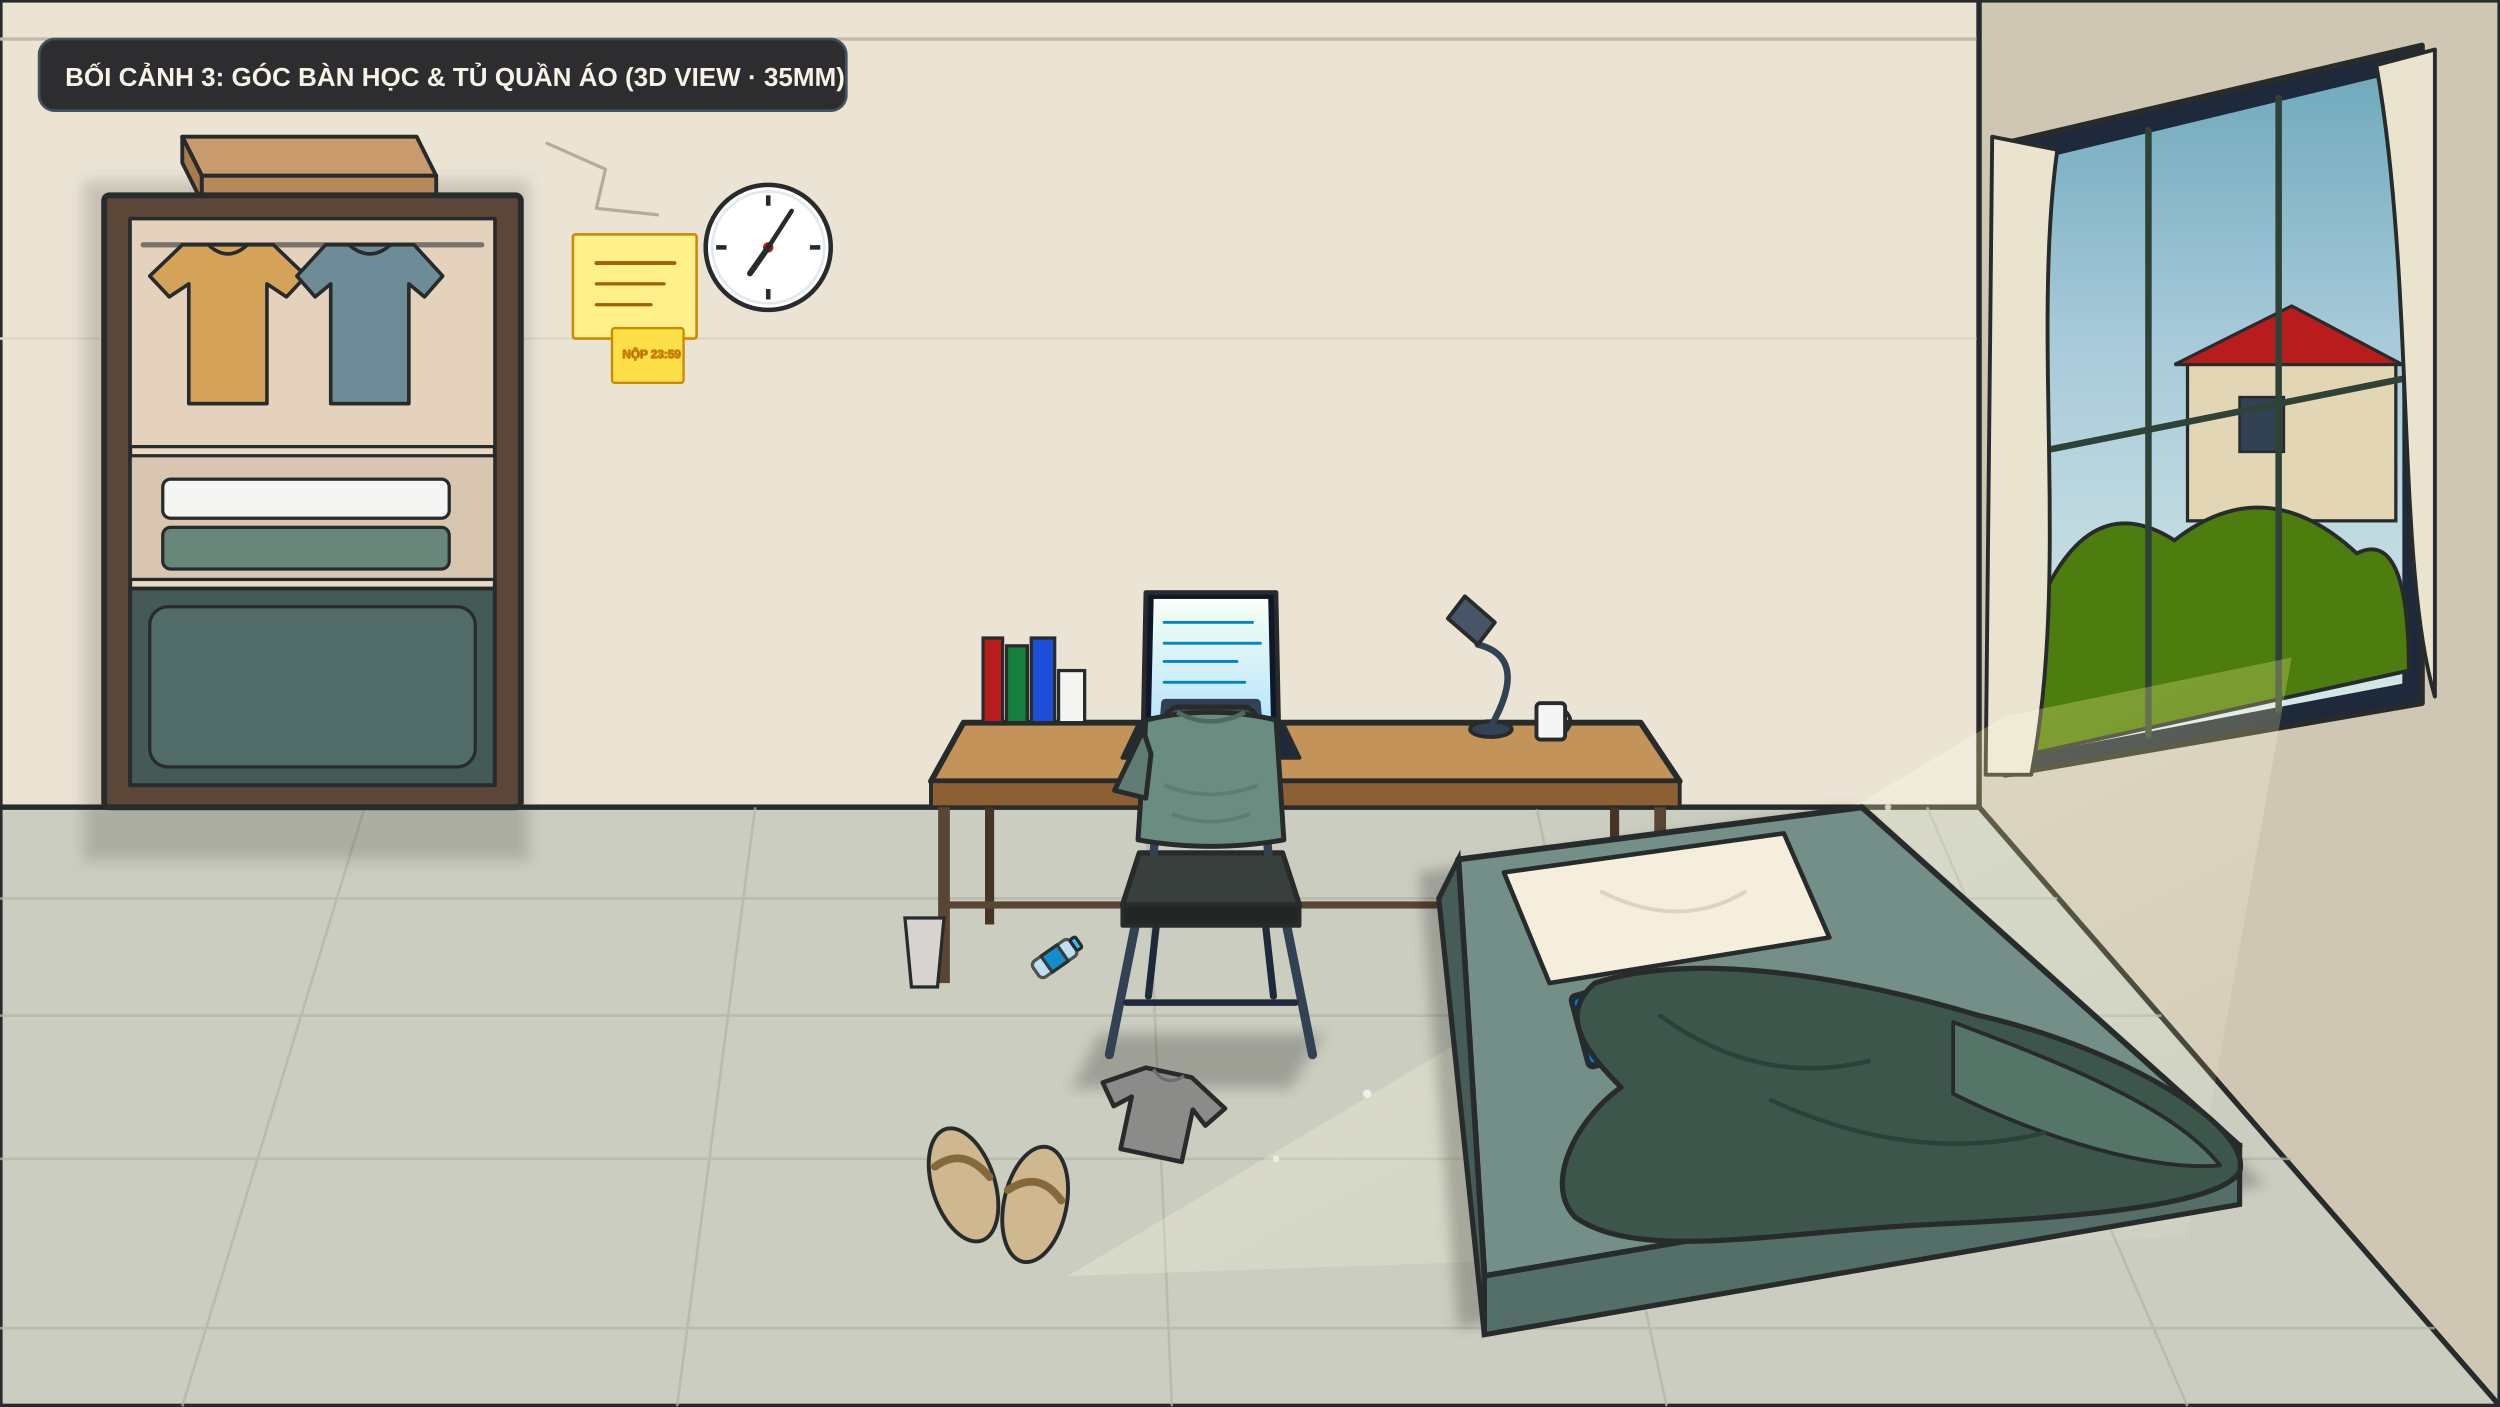
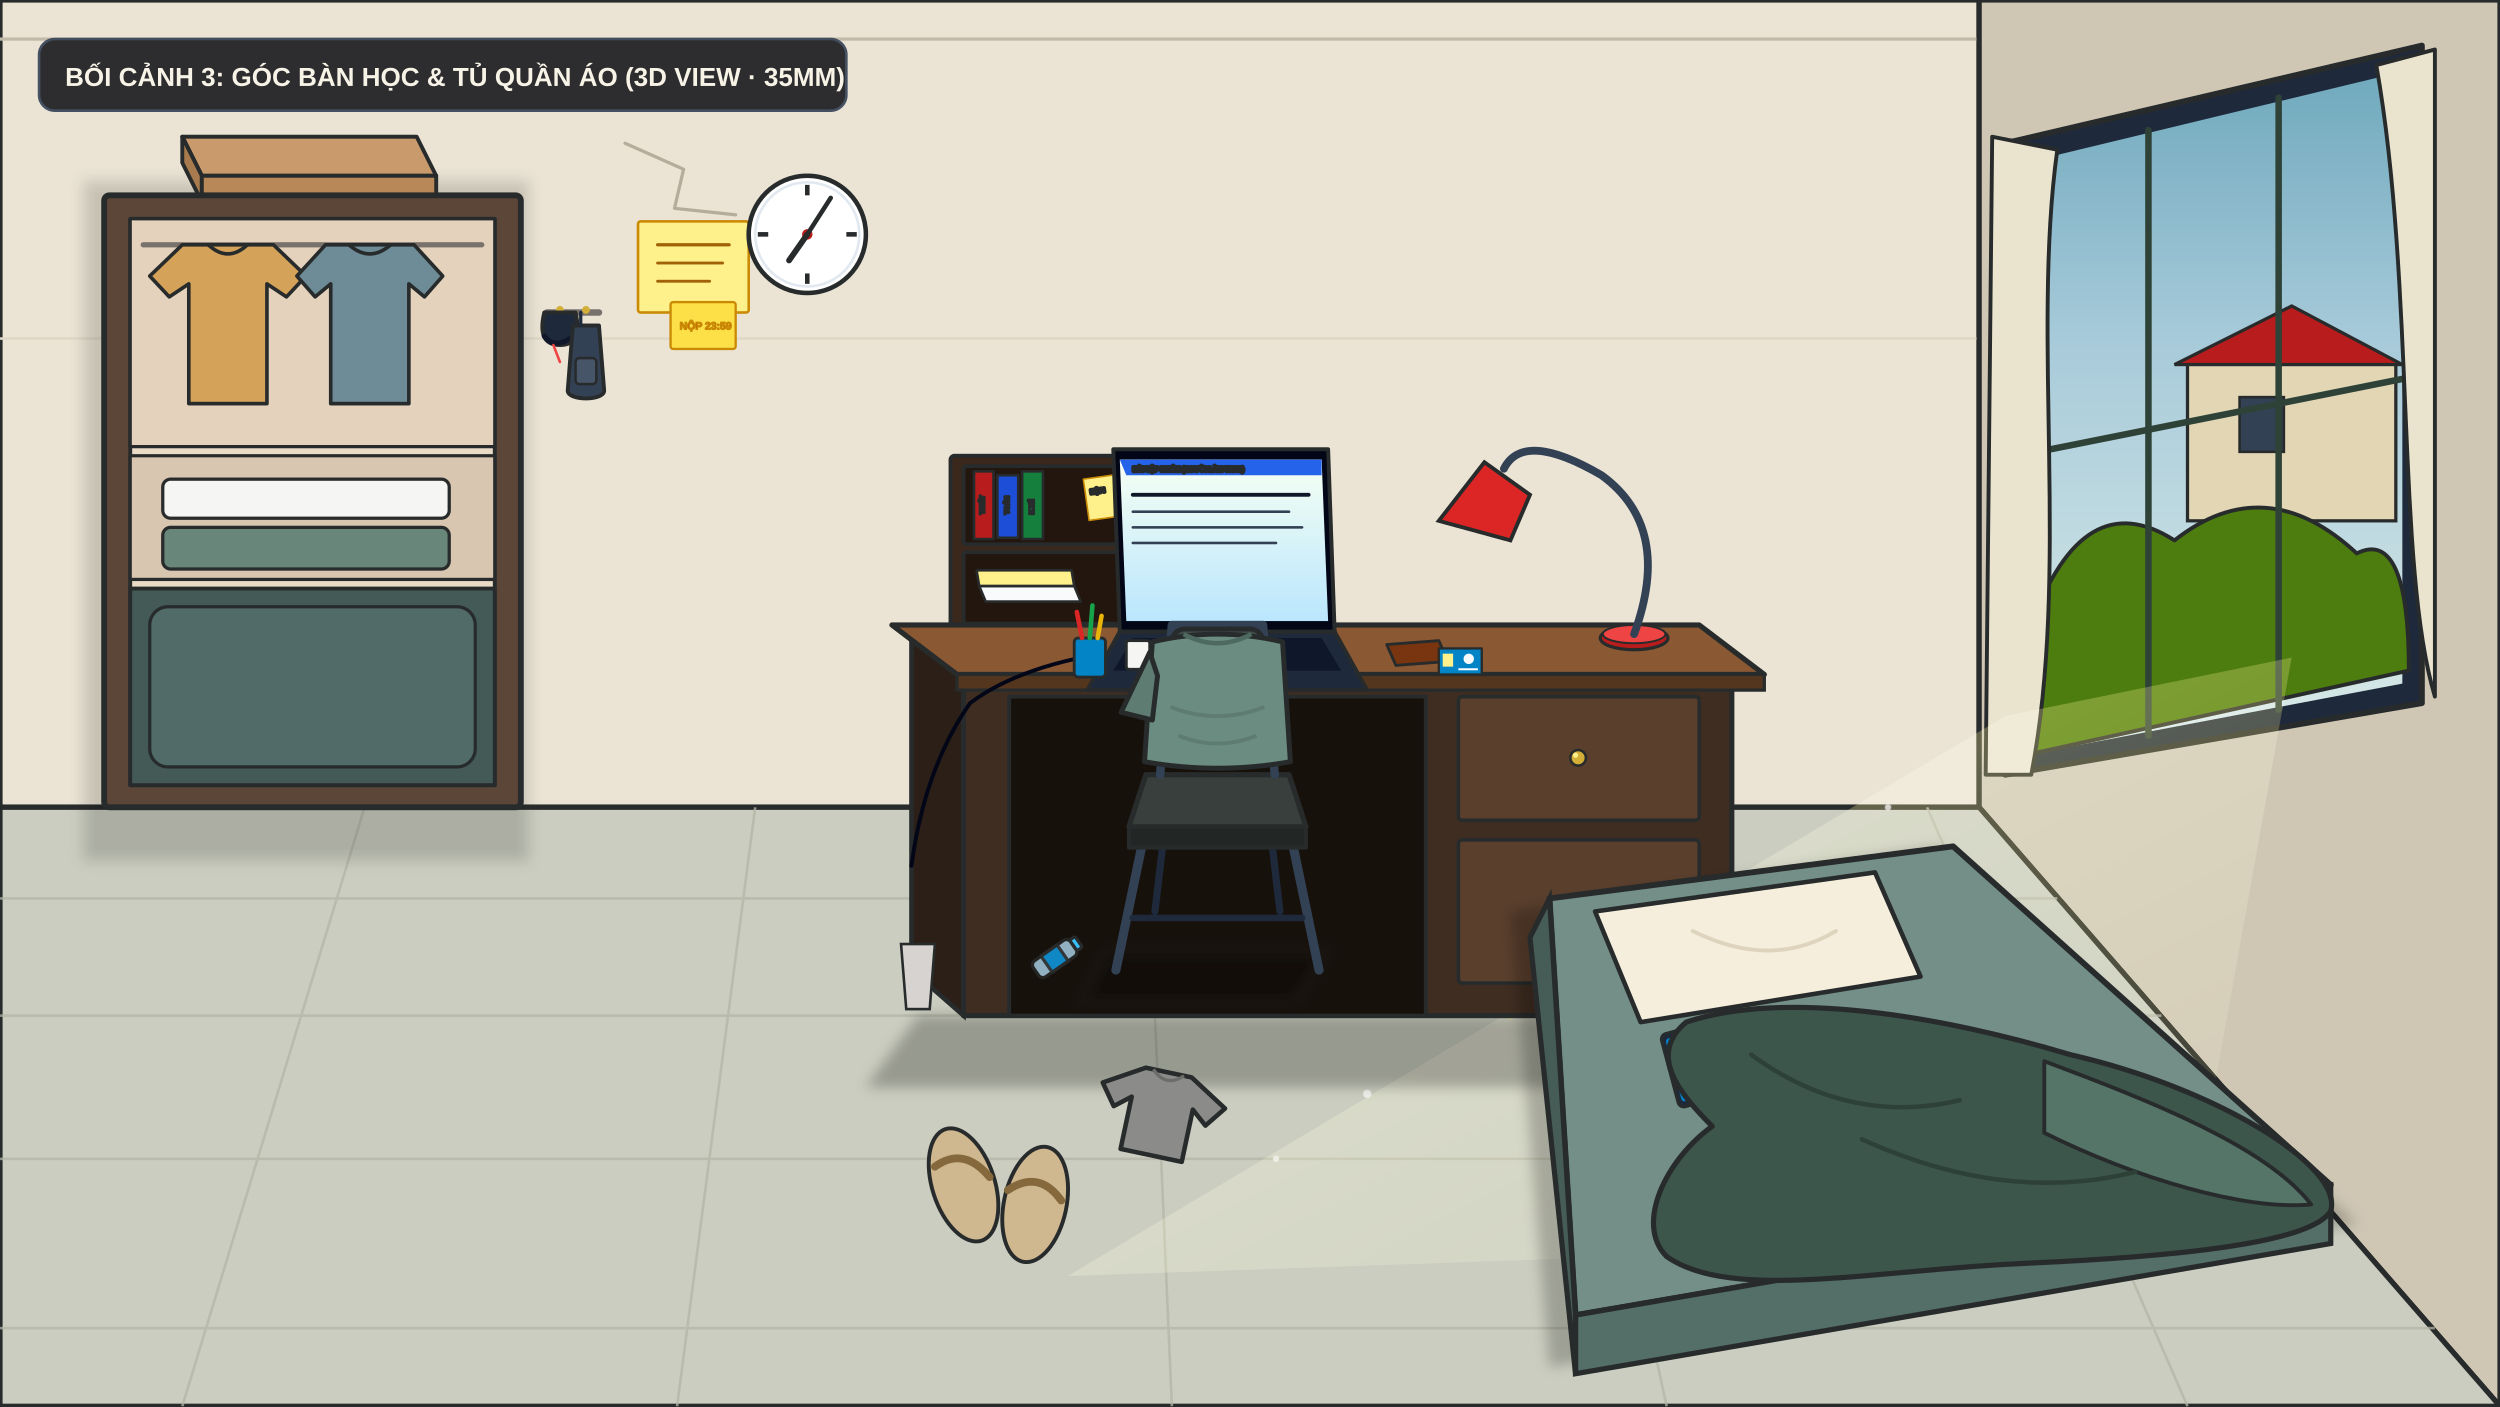
<svg xmlns="http://www.w3.org/2000/svg" width="1920" height="1080" viewBox="0 0 1920 1080">
  <defs>
    <linearGradient id="sky-morning-s3" x1="0%" y1="0%" x2="0%" y2="100%">
      <stop offset="0%" stop-color="#70a9bd" />
      <stop offset="40%" stop-color="#a8cbda" />
      <stop offset="100%" stop-color="#dbebe8" />
    </linearGradient>
    <linearGradient id="sun-shaft-s3" x1="0%" y1="0%" x2="100%" y2="100%">
      <stop offset="0%" stop-color="#fffde7" stop-opacity="0.65" />
      <stop offset="35%" stop-color="#fef08a" stop-opacity="0.32" />
      <stop offset="100%" stop-color="#fef08a" stop-opacity="0.05" />
    </linearGradient>
    <linearGradient id="laptop-glow-s3" x1="0%" y1="0%" x2="0%" y2="100%">
      <stop offset="0%" stop-color="#ffffff" />
      <stop offset="10%" stop-color="#f0fdf4" />
      <stop offset="100%" stop-color="#bae6fd" />
    </linearGradient>
    <filter id="ao-s3" x="-20%" y="-20%" width="140%" height="140%">
      <feGaussianBlur stdDeviation="5" result="blur" />
    </filter>
    <filter id="dust-soft-s3" x="-50%" y="-50%" width="200%" height="200%">
      <feGaussianBlur stdDeviation="0.7" />
    </filter>
  </defs>
  <rect width="1920" height="1080" fill="#d9d3c5" />
  <polygon points="0,0 1520,0 1520,620 0,620" fill="#ebe4d5" stroke="#282b2b" stroke-width="4" stroke-linejoin="round" />
  <line x1="0" y1="30" x2="1520" y2="30" stroke="#c2baa8" stroke-width="2.5" />
  <line x1="0" y1="260" x2="1520" y2="260" stroke="#dfd8c7" stroke-width="2" />
  <polygon points="1520,0 1920,0 1920,1080 1520,620" fill="#cfc7b4" stroke="#282b2b" stroke-width="4" stroke-linejoin="round" />
  <polygon points="0,620 1520,620 1920,1080 0,1080" fill="#cacdbf" stroke="#282b2b" stroke-width="4" stroke-linejoin="round" />
  <g stroke="#b3b6a6" stroke-width="2" opacity="0.75">
    <line x1="0" y1="690" x2="1580" y2="690" />
    <line x1="0" y1="780" x2="1660" y2="780" />
    <line x1="0" y1="890" x2="1760" y2="890" />
    <line x1="0" y1="1020" x2="1870" y2="1020" />
    <line x1="280" y1="620" x2="140" y2="1080" />
    <line x1="580" y1="620" x2="520" y2="1080" />
    <line x1="880" y1="620" x2="900" y2="1080" />
    <line x1="1180" y1="620" x2="1280" y2="1080" />
    <line x1="1480" y1="620" x2="1680" y2="1080" />
  </g>
  <g id="wardrobe-closet-s3" transform="translate(80 140)" stroke="#282b2b" stroke-width="3.8" stroke-linejoin="round">
    <rect x="-15" y="0" width="340" height="520" fill="#000" opacity="0.15" filter="url(#ao-s3)" />
    <polygon points="60,-35 240,-35 255,-5 75,-5" fill="#c99a6b" stroke="#282b2b" stroke-width="3" />
    <polygon points="60,-35 75,-5 75,15 60,-15" fill="#a77b4d" stroke="#282b2b" stroke-width="3" />
    <polygon points="75,-5 255,-5 255,15 75,15" fill="#b88858" stroke="#282b2b" stroke-width="3" />
    <rect x="0" y="10" width="320" height="470" rx="4" fill="#5c4637" stroke-width="4.5" />
    <rect x="20" y="28" width="280" height="435" fill="#eadbc7" stroke-width="3" />
    <rect x="20" y="28" width="280" height="175" fill="#e4d2bc" stroke-width="2.5" />
    <line x1="30" y1="48" x2="290" y2="48" stroke="#78716c" stroke-width="4" stroke-linecap="round" />
    <g stroke="#282b2b" stroke-width="2.8">
      <path d="M60 48 L35 72 L50 88 L65 78 L65 170 L125 170 L125 78 L140 88 L155 72 L130 48 Z" fill="#d4a359" />
      <path d="M80 48 Q95 62 110 48" fill="none" />
    </g>
    <g stroke="#282b2b" stroke-width="2.8">
      <path d="M170 48 L148 72 L162 88 L174 78 L174 170 L234 170 L234 78 L246 88 L260 72 L238 48 Z" fill="#6d8c97" />
      <path d="M188 48 Q204 62 220 48" fill="none" />
    </g>
    <rect x="20" y="210" width="280" height="95" fill="#d8c6b0" stroke-width="2.5" />
    <rect x="45" y="228" width="220" height="30" rx="6" fill="#f5f5f4" stroke-width="2.5" />
    <rect x="45" y="265" width="220" height="32" rx="6" fill="#68867a" stroke-width="2.5" />
    <rect x="20" y="312" width="280" height="151" fill="#435a57" stroke-width="3" />
    <rect x="35" y="326" width="250" height="123" rx="14" fill="#516c68" stroke-width="2.5" />
  </g>
+   <g id="wall-hanger-props" transform="translate(425 240)" stroke="#282b2b" stroke-width="3" stroke-linejoin="round">
+     <line x1="-5" y1="0" x2="35" y2="0" stroke="#78716c" stroke-width="5" stroke-linecap="round" />
+     <circle cx="5" cy="-2" r="3" fill="#d4af37" stroke="none" />
+     <circle cx="25" cy="-2" r="3" fill="#d4af37" stroke="none" />
+     <g transform="translate(5 0)">
+       <path d="M-12 0 Q-18 25 0 25 Q18 25 12 0 Z" fill="#1e293b" stroke-width="3" />
+       <path d="M-12 18 Q-5 28 8 20" fill="none" stroke="#0f172a" stroke-width="4" stroke-linecap="round" />
+       <line x1="-5" y1="25" x2="0" y2="38" stroke="#ef4444" stroke-width="2" stroke-linecap="round" />
+     </g>
+     <g transform="translate(25 0)">
+       <path d="M-10 10 L-14 60 C-14 68 14 68 14 60 L10 10 Z" fill="#334155" stroke-width="3" />
+       <rect x="-8" y="35" width="16" height="20" rx="3" fill="#475569" stroke-width="2" />
+       <line x1="-4" y1="10" x2="-4" y2="0" stroke="#1e293b" stroke-width="2.5" stroke-linecap="round" />
+     </g>
+   </g>
  <g id="wall-accents-s3">
-     <path d="M420 110 L465 130 L458 160 L505 165" fill="none" stroke="#b5ad9b" stroke-width="2.5" stroke-linecap="round" stroke-linejoin="round" />
-     <g transform="translate(440 180)" stroke="#ca8a04" stroke-linejoin="round">
-       <rect x="0" y="0" width="95" height="80" fill="#fef08a" stroke-width="2" rx="2" />
-       <line x1="18" y1="22" x2="78" y2="22" stroke="#a16207" stroke-width="3" stroke-linecap="round" />
-       <line x1="18" y1="38" x2="70" y2="38" stroke="#a16207" stroke-width="2.5" stroke-linecap="round" />
-       <line x1="18" y1="54" x2="60" y2="54" stroke="#a16207" stroke-width="2.5" stroke-linecap="round" />
-       <rect x="30" y="72" width="55" height="42" fill="#fde047" stroke="#ca8a04" stroke-width="1.8" rx="2" />
-       <text x="38" y="95" font-family="Arial" font-size="9" font-weight="bold" fill="#b91c1c">NỘP 23:59</text>
-     </g>
-     <g id="wall-clock-s3" transform="translate(590 190)" stroke="#282b2b" stroke-width="3.5" stroke-linejoin="round">
-       <circle cx="0" cy="0" r="48" fill="#ffffff" />
-       <circle cx="0" cy="0" r="43" fill="none" stroke="#e2e8f0" stroke-width="2" />
-       <line x1="0" y1="-40" x2="0" y2="-32" stroke="#282b2b" stroke-width="3.5" />
-       <line x1="40" y1="0" x2="32" y2="0" stroke="#282b2b" stroke-width="3.5" />
-       <line x1="0" y1="40" x2="0" y2="32" stroke="#282b2b" stroke-width="3.5" />
-       <line x1="-40" y1="0" x2="-32" y2="0" stroke="#282b2b" stroke-width="3.5" />
+     <path d="M480 110 L525 130 L518 160 L565 165" fill="none" stroke="#b5ad9b" stroke-width="2.5" stroke-linecap="round" stroke-linejoin="round" />
+     <g transform="translate(490 170)" stroke="#ca8a04" stroke-linejoin="round">
+       <rect x="0" y="0" width="85" height="70" fill="#fef08a" stroke-width="2" rx="2" />
+       <line x1="15" y1="18" x2="70" y2="18" stroke="#a16207" stroke-width="2.5" stroke-linecap="round" />
+       <line x1="15" y1="32" x2="65" y2="32" stroke="#a16207" stroke-width="2.2" stroke-linecap="round" />
+       <line x1="15" y1="46" x2="55" y2="46" stroke="#a16207" stroke-width="2.2" stroke-linecap="round" />
+       <rect x="25" y="62" width="50" height="36" fill="#fde047" stroke="#ca8a04" stroke-width="1.8" rx="2" />
+       <text x="32" y="83" font-family="Arial" font-size="8" font-weight="bold" fill="#b91c1c">NỘP 23:59</text>
+     </g>
+     <g id="wall-clock-s3" transform="translate(620 180)" stroke="#282b2b" stroke-width="3.5" stroke-linejoin="round">
+       <circle cx="0" cy="0" r="45" fill="#ffffff" />
+       <circle cx="0" cy="0" r="40" fill="none" stroke="#e2e8f0" stroke-width="2" />
+       <line x1="0" y1="-38" x2="0" y2="-30" stroke="#282b2b" stroke-width="3.5" />
+       <line x1="38" y1="0" x2="30" y2="0" stroke="#282b2b" stroke-width="3.5" />
+       <line x1="0" y1="38" x2="0" y2="30" stroke="#282b2b" stroke-width="3.5" />
+       <line x1="-38" y1="0" x2="-30" y2="0" stroke="#282b2b" stroke-width="3.5" />
      <circle cx="0" cy="0" r="4" fill="#b91c1c" stroke="none" />
      <line x1="0" y1="0" x2="-14" y2="20" stroke="#282b2b" stroke-width="4.5" stroke-linecap="round" />
      <line x1="0" y1="0" x2="18" y2="-28" stroke="#282b2b" stroke-width="3.5" stroke-linecap="round" />
    </g>
  </g>
  <g id="window-morning-s3">
    <polygon points="1540,110 1860,35 1860,540 1540,595" fill="#1e293b" stroke="#282b2b" stroke-width="4.5" stroke-linejoin="round" />
    <polygon points="1555,125 1845,55 1845,525 1555,580" fill="url(#sky-morning-s3)" />
    <g>
      <polygon points="1670,280 1760,235 1845,280 1670,280" fill="#b91c1c" stroke="#282b2b" stroke-width="2.5" />
      <polygon points="1680,280 1840,280 1840,400 1680,400" fill="#e2d6b5" stroke="#282b2b" stroke-width="2.5" />
      <rect x="1720" y="305" width="34" height="42" fill="#334155" stroke="#282b2b" stroke-width="2" />
      <path d="M1560 480 Q1600 370 1670 415 Q1740 360 1810 425 Q1850 405 1850 515 L1555 580 Z" fill="#4d7c0f" stroke="#282b2b" stroke-width="3" stroke-linejoin="round" />
    </g>
    <g stroke="#2e4237" stroke-width="5" stroke-linecap="round">
      <line x1="1650" y1="100" x2="1650" y2="565" />
      <line x1="1750" y1="75" x2="1750" y2="545" />
      <line x1="1550" y1="350" x2="1850" y2="290" />
    </g>
    <path d="M1530 105 L1580 115 C1560 260 1590 440 1560 595 L1525 595 Z" fill="#eae4cf" stroke="#282b2b" stroke-width="3" stroke-linejoin="round" />
    <path d="M1825 50 L1870 38 L1870 535 C1840 435 1855 220 1825 50 Z" fill="#eae4cf" stroke="#282b2b" stroke-width="3" stroke-linejoin="round" />
    <polygon points="1540,550 1760,505 1680,950 820,980" fill="url(#sun-shaft-s3)" style="mix-blend-mode: screen;" />
    <g id="vfx-sun-dust" opacity="0.8" filter="url(#dust-soft-s3)">
      <circle cx="1450" cy="620" r="2.5" fill="#ffffff" opacity="0.9" />
      <circle cx="1380" cy="670" r="3.0" fill="#fef08a" opacity="0.8" />
      <circle cx="1240" cy="720" r="2.2" fill="#ffffff" opacity="0.75" />
      <circle cx="1160" cy="780" r="2.8" fill="#fef08a" opacity="0.85" />
      <circle cx="1050" cy="840" r="3.2" fill="#ffffff" opacity="0.9" />
      <circle cx="1290" cy="760" r="2.0" fill="#fffde7" opacity="0.7" />
      <circle cx="1480" cy="690" r="2.6" fill="#fef08a" opacity="0.8" />
      <circle cx="980" cy="890" r="2.4" fill="#ffffff" opacity="0.8" />
    </g>
  </g>
-   <g id="study-desk-s3" transform="translate(740 490)">
-     <polygon points="0,65 520,65 550,110 -25,110" fill="#c4935a" stroke="#282b2b" stroke-width="4.5" stroke-linejoin="round" />
-     <polygon points="-25,110 550,110 550,130 -25,130" fill="#8c6032" stroke="#282b2b" stroke-width="3" />
-     <g stroke="#282b2b" stroke-width="3.5" stroke-linejoin="round">
-       <line x1="20" y1="130" x2="20" y2="220" stroke="#453326" stroke-width="7" />
-       <line x1="500" y1="130" x2="500" y2="220" stroke="#453326" stroke-width="7" />
-       <line x1="-15" y1="130" x2="-15" y2="265" stroke="#5a4433" stroke-width="9" />
-       <line x1="535" y1="130" x2="535" y2="265" stroke="#5a4433" stroke-width="9" />
-       <line x1="-15" y1="205" x2="535" y2="205" stroke="#5a4433" stroke-width="5.5" />
-     </g>
-     <polygon points="-45,215 -15,215 -20,268 -40,268" fill="#d6d3d1" stroke="#282b2b" stroke-width="2.5" />
-     <g stroke="#282b2b" stroke-width="2.5">
-       <rect x="15" y="0" width="15" height="65" fill="#b91c1c" />
-       <rect x="33" y="6" width="16" height="59" fill="#15803d" />
-       <rect x="52" y="0" width="18" height="65" fill="#1d4ed8" />
-       <rect x="73" y="25" width="20" height="40" fill="#f5f5f4" />
-     </g>
-     <g transform="translate(190 -10)" stroke="#282b2b" stroke-width="3.5" stroke-linejoin="round">
-       <polygon points="-55,75 55,75 68,102 -68,102" fill="#1e293b" stroke-width="3" />
-       <rect x="-15" y="90" width="30" height="8" rx="1.5" fill="#475569" stroke="none" />
-       <polygon points="-52,75 52,75 50,-25 -50,-25" fill="#0f172a" stroke-width="3.5" />
-       <polygon points="-46,70 46,70 44,-20 -44,-20" fill="url(#laptop-glow-s3)" stroke="none" />
-       <g stroke="#0284c7" stroke-width="2.2" stroke-linecap="round">
-         <line x1="-36" y1="-2" x2="32" y2="-2" />
-         <line x1="-36" y1="14" x2="38" y2="14" />
-         <line x1="-36" y1="28" x2="20" y2="28" />
-         <line x1="-36" y1="44" x2="26" y2="44" />
-       </g>
-     </g>
+   <g id="study-desk-s3" transform="translate(740 470)">
    <g stroke="#282b2b" stroke-width="3" stroke-linejoin="round">
-       <rect x="440" y="50" width="22" height="28" rx="3" fill="#f5f5f4" />
-       <path d="M462 56 Q470 64 462 72" fill="none" />
-       <ellipse cx="405" cy="70" rx="16" ry="6" fill="#334155" />
-       <path d="M405 68 Q435 15 395 5" fill="none" stroke="#334155" stroke-width="5" stroke-linecap="round" />
-       <polygon points="395,5 372,-15 385,-32 408,-12" fill="#475569" />
-     </g>
-     <g id="study-desk-chair-s3" transform="translate(190 95)" stroke="#282b2b" stroke-width="3.8" stroke-linejoin="round">
-       <polygon points="-85,210 85,210 60,250 -105,250" fill="#000" opacity="0.22" filter="url(#ao-s3)" />
+       <rect x="-10" y="-120" width="150" height="135" rx="3" fill="#3a281c" />
+       <rect x="0" y="-112" width="130" height="60" rx="2" fill="#22160e" />
+       <rect x="0" y="-46" width="130" height="55" rx="2" fill="#22160e" />
+       <g stroke="#282b2b" stroke-width="2">
+         <rect x="8" y="-108" width="15" height="52" fill="#b91c1c" />
+         <text x="16" y="-75" font-family="Arial" font-size="5" font-weight="bold" fill="#ffffff" transform="rotate(-90 16 -75)">TRIẾT</text>
+         <rect x="26" y="-105" width="16" height="48" fill="#1d4ed8" />
+         <text x="35" y="-75" font-family="Arial" font-size="5" font-weight="bold" fill="#ffffff" transform="rotate(-90 35 -75)">TOÁN</text>
+         <rect x="45" y="-108" width="16" height="52" fill="#15803d" />
+         <text x="54" y="-75" font-family="Arial" font-size="5" font-weight="bold" fill="#ffffff" transform="rotate(-90 54 -75)">K.TẾ</text>
+         <polygon points="12,-20 85,-20 90,-8 17,-8" fill="#f8fafc" />
+         <polygon points="10,-32 83,-32 85,-20 12,-20" fill="#fef08a" />
+       </g>
+       <rect x="92" y="-102" width="32" height="32" fill="#fef08a" stroke="#ca8a04" stroke-width="1.2" transform="rotate(-8 92 -102)" />
+       <text x="96" y="-90" font-family="Arial" font-size="4.5" font-weight="bold" fill="#854d0e" transform="rotate(-8 92 -102)">NỘP!</text>
+     </g>
+     <polygon points="-35,310 610,310 575,365 -75,365" fill="#000" opacity="0.25" filter="url(#ao-s3)" />
+     <polygon points="-40,15 0,45 0,310 -40,275" fill="#2b1f17" stroke="#282b2b" stroke-width="3.5" />
+     <polygon points="0,45 590,45 590,310 0,310" fill="#3f2d21" stroke="#282b2b" stroke-width="4" stroke-linejoin="round" />
+     <rect x="35" y="65" width="320" height="245" fill="#17110c" stroke="#282b2b" stroke-width="3" />
+     <g stroke="#282b2b" stroke-width="2.8">
+       <rect x="380" y="65" width="185" height="95" rx="3" fill="#5a3f2d" />
+       <circle cx="472" cy="112" r="6" fill="#d4af37" stroke-width="2" />
+       <circle cx="470" cy="110" r="2" fill="#fef08a" stroke="none" />
+       <rect x="380" y="175" width="185" height="110" rx="3" fill="#5a3f2d" />
+       <circle cx="472" cy="230" r="6" fill="#d4af37" stroke-width="2" />
+       <circle cx="470" cy="228" r="2" fill="#fef08a" stroke="none" />
+     </g>
+     <polygon points="-55,10 565,10 615,48 -5,48" fill="#8a5833" stroke="#282b2b" stroke-width="4" stroke-linejoin="round" />
+     <polygon points="-5,48 615,48 615,60 -5,60" fill="#54361e" stroke="#282b2b" stroke-width="2.5" />
+     <polygon points="-48,255 -22,255 -26,305 -44,305" fill="#d6d3d1" stroke="#282b2b" stroke-width="2" />
+     <g transform="translate(515 20)">
+       <ellipse cx="0" cy="0" rx="26" ry="9" fill="#b91c1c" stroke="#282b2b" stroke-width="2.5" />
+       <ellipse cx="0" cy="-3" rx="24" ry="7" fill="#ef4444" stroke="#282b2b" stroke-width="1.5" />
+       <path d="M0 -3 Q30 -85 -25 -125 Q-85 -160 -100 -130" fill="none" stroke="#334155" stroke-width="6" stroke-linecap="round" />
+       <path d="M-115 -135 L-80 -110 L-95 -75 L-150 -90 Z" fill="#dc2626" stroke="#282b2b" stroke-width="3" />
+     </g>
+     <g transform="translate(195 15)" stroke="#282b2b" stroke-width="3" stroke-linejoin="round">
+       <path d="M-75 15 Q-150 25 -190 55 Q-225 105 -235 180" fill="none" stroke="#020617" stroke-width="3" stroke-linecap="round" />
+       <polygon points="-75,0 90,0 115,45 -100,45" fill="#1e293b" stroke-width="3" />
+       <polygon points="-65,5 80,5 95,30 -80,30" fill="#0f172a" stroke="none" />
+       <rect x="-8" y="32" width="35" height="8" rx="1" fill="#334155" stroke="none" />
+       <polygon points="-75,0 90,0 85,-140 -80,-140" fill="#020617" stroke-width="3" />
+       <polygon points="-70,-8 85,-8 80,-132 -75,-132" fill="url(#laptop-glow-s3)" stroke="none" />
+       <polygon points="-70,-120 80,-120 80,-132 -75,-132" fill="#2563eb" stroke="none" />
+       <text x="-65" y="-123" font-family="Arial" font-size="5" font-weight="bold" fill="#ffffff">BÀI TẬP NHÓM (NGƯỜI LÀM THAY)</text>
+       <g stroke="#334155" stroke-width="2" stroke-linecap="round">
+         <line x1="-65" y1="-105" x2="70" y2="-105" stroke="#0f172a" stroke-width="3" />
+         <line x1="-65" y1="-92" x2="55" y2="-92" />
+         <line x1="-65" y1="-80" x2="65" y2="-80" />
+         <line x1="-65" y1="-68" x2="45" y2="-68" />
+       </g>
+     </g>
+     <g stroke="#282b2b" stroke-width="2.2" stroke-linejoin="round">
+       <polygon points="325,25 365,22 372,38 332,41" fill="#78350f" />
+       <polygon points="365,28 398,28 398,48 365,48" fill="#0284c7" stroke-width="1.8" />
+       <rect x="368" y="32" width="8" height="10" fill="#fef08a" stroke="none" />
+       <circle cx="388" cy="36" r="4" fill="#f8fafc" stroke="none" />
+       <line x1="380" y1="44" x2="395" y2="44" stroke="#ffffff" stroke-width="1.5" />
+       <rect x="85" y="20" width="24" height="30" rx="3" fill="#0284c7" />
+       <line x1="91" y1="20" x2="87" y2="0" stroke="#dc2626" stroke-width="3.5" stroke-linecap="round" />
+       <line x1="97" y1="20" x2="99" y2="-5" stroke="#16a34a" stroke-width="3.5" stroke-linecap="round" />
+       <line x1="103" y1="20" x2="106" y2="3" stroke="#eab308" stroke-width="3.5" stroke-linecap="round" />
+       <rect x="125" y="22" width="18" height="22" rx="2" fill="#f5f5f4" />
+       <path d="M143 26 Q149 32 143 38" fill="none" />
+     </g>
+     <g id="study-desk-chair-s3" transform="translate(195 65)" stroke="#282b2b" stroke-width="3.8" stroke-linejoin="round">
+       <polygon points="-85,195 85,195 60,235 -105,235" fill="#000" opacity="0.22" filter="url(#ao-s3)" />
      <g stroke="#334155" stroke-width="7" stroke-linecap="round">
-         <line x1="-55" y1="110" x2="-78" y2="225" />
-         <line x1="55" y1="110" x2="78" y2="225" />
-         <line x1="-38" y1="90" x2="-48" y2="180" stroke="#1e293b" stroke-width="5.5" />
-         <line x1="38" y1="90" x2="48" y2="180" stroke="#1e293b" stroke-width="5.5" />
-         <line x1="-65" y1="185" x2="65" y2="185" stroke="#1e293b" stroke-width="5" />
-       </g>
-       <polygon points="-55,70 55,70 68,110 -68,110" fill="#383f3c" stroke-width="4" />
-       <polygon points="-68,110 68,110 68,126 -68,126" fill="#222725" stroke-width="3" />
-       <path d="M-44 70 L-35 -45 L35 -45 L44 70" fill="none" stroke="#334155" stroke-width="6.5" stroke-linecap="round" stroke-linejoin="round" />
-       <rect x="-35" y="-42" width="70" height="95" rx="10" fill="#404d49" stroke-width="3.8" />
+         <line x1="-55" y1="100" x2="-78" y2="210" />
+         <line x1="55" y1="100" x2="78" y2="210" />
+         <line x1="-38" y1="80" x2="-48" y2="165" stroke="#1e293b" stroke-width="5.5" />
+         <line x1="38" y1="80" x2="48" y2="165" stroke="#1e293b" stroke-width="5.5" />
+         <line x1="-65" y1="170" x2="65" y2="170" stroke="#1e293b" stroke-width="5" />
+       </g>
+       <polygon points="-55,60 55,60 68,100 -68,100" fill="#383f3c" stroke-width="4" />
+       <polygon points="-68,100 68,100 68,116 -68,116" fill="#222725" stroke-width="3" />
+       <path d="M-44 60 L-35 -55 L35 -55 L44 60" fill="none" stroke="#334155" stroke-width="6.5" stroke-linecap="round" stroke-linejoin="round" />
+       <rect x="-35" y="-52" width="70" height="95" rx="10" fill="#404d49" stroke-width="3.8" />
      <g stroke="#282b2b" stroke-width="3.8" stroke-linejoin="round">
-         <path d="M-50 -32 Q0 -44 50 -32 L56 60 Q0 70 -56 60 Z" fill="#6b8c80" />
-         <path d="M-52 -24 L-74 22 L-50 28 L-46 -6 Z" fill="#5e7c72" />
-         <path d="M-26 -38 Q0 -24 26 -38" fill="none" stroke="#4d6960" stroke-width="3.5" />
-         <path d="M-36 18 Q0 32 36 18" fill="none" stroke="#5e7c72" stroke-width="3" />
-         <path d="M-30 40 Q0 52 30 40" fill="none" stroke="#5e7c72" stroke-width="3" />
-       </g>
-     </g>
-   </g>
-   <g id="nam-mattress-s3" transform="translate(1120 620)">
+         <path d="M-50 -42 Q0 -54 50 -42 L56 50 Q0 60 -56 50 Z" fill="#6b8c80" />
+         <path d="M-52 -34 L-74 12 L-50 18 L-46 -16 Z" fill="#5e7c72" />
+         <path d="M-26 -48 Q0 -34 26 -48" fill="none" stroke="#4d6960" stroke-width="3.5" />
+         <path d="M-36 8 Q0 22 36 8" fill="none" stroke="#5e7c72" stroke-width="3" />
+         <path d="M-30 30 Q0 42 30 30" fill="none" stroke="#5e7c72" stroke-width="3" />
+       </g>
+     </g>
+   </g>
+   <g id="nam-mattress-s3" transform="translate(1190 650)">
    <polygon points="-30,50 300,0 620,290 0,400" fill="#000" opacity="0.22" filter="url(#ao-s3)" />
    <polygon points="0,40 310,0 600,260 20,360" fill="#738f88" stroke="#282b2b" stroke-width="4.5" stroke-linejoin="round" />
    <polygon points="20,360 600,260 600,305 20,405" fill="#546e68" stroke="#282b2b" stroke-width="4" />
    <polygon points="0,40 20,360 20,405 -15,70" fill="#465c57" stroke="#282b2b" stroke-width="4" />
    <polygon points="35,50 250,20 285,100 70,135" fill="#f5eedc" stroke="#282b2b" stroke-width="3.5" rx="12" stroke-linejoin="round" />
    <path d="M110 65 Q170 95 220 65" fill="none" stroke="#ded4bd" stroke-width="3" stroke-linecap="round" />
    <g transform="translate(85 145) rotate(-15)" stroke="#282b2b" stroke-width="2.5">
      <rect x="0" y="0" width="32" height="58" rx="4.5" fill="#1e293b" />
      <rect x="3" y="4" width="26" height="50" rx="2.5" fill="#0284c7" stroke="none" />
      <text x="16" y="26" font-family="Arial" font-size="7.5" font-weight="bold" fill="#ffffff" text-anchor="middle">07:00</text>
      <text x="16" y="38" font-family="Arial" font-size="5" fill="#fef08a" text-anchor="middle">BÁO THỨC</text>
    </g>
    <g stroke="#282b2b" stroke-width="4" stroke-linejoin="round">
      <path d="M105 135 C180 110 300 130 400 160 C510 185 610 245 600 280 C585 305 480 315 370 320 C250 325 140 350 90 315 C65 290 90 240 125 215 C100 190 75 160 105 135 Z" fill="#3d564c" />
      <path d="M380 165 C460 195 550 230 585 275 C535 280 450 255 380 220 Z" fill="#557569" stroke-width="3" />
      <path d="M155 160 Q230 215 315 195" fill="none" stroke="#2d4139" stroke-width="3.5" stroke-linecap="round" />
      <path d="M240 225 Q350 275 450 250" fill="none" stroke="#2d4139" stroke-width="3.5" stroke-linecap="round" />
    </g>
  </g>
  <g id="floor-props-s3">
    <g transform="translate(880 820) rotate(12)" stroke="#282b2b" stroke-width="3.5" stroke-linejoin="round">
      <path d="M0 0 L-30 18 L-18 34 L-6 24 L-6 65 L42 65 L42 24 L54 34 L66 18 L36 0 Z" fill="#8b8c89" />
      <path d="M6 0 Q18 12 30 0" fill="none" stroke="#6b6d6a" stroke-width="2.5" />
    </g>
    <g transform="translate(740 910)" stroke="#282b2b" stroke-width="3" stroke-linejoin="round">
      <ellipse cx="0" cy="0" rx="24" ry="45" fill="#cfb78f" transform="rotate(-18)" />
      <path d="M-22 -14 Q0 -30 20 -6" fill="none" stroke="#85693c" stroke-width="6" stroke-linecap="round" />
      <ellipse cx="55" cy="15" rx="24" ry="45" fill="#cfb78f" transform="rotate(12 55 15)" />
      <path d="M34 4 Q58 -12 75 12" fill="none" stroke="#85693c" stroke-width="6" stroke-linecap="round" />
    </g>
    <g transform="translate(820 720) rotate(55)" stroke="#282b2b" stroke-width="2.5" stroke-linejoin="round">
      <rect x="0" y="0" width="15" height="35" rx="4" fill="#bae6fd" opacity="0.75" />
      <rect x="0" y="10" width="15" height="15" fill="#0284c7" opacity="0.9" />
      <rect x="2.5" y="-5" width="10" height="5" rx="1.5" fill="#38bdf8" />
    </g>
  </g>
  <rect x="30" y="30" width="620" height="55" rx="12" fill="#181a1d" opacity="0.9" stroke="#334155" stroke-width="2" />
  <text x="50" y="66" font-family="Arial, sans-serif" font-size="20" font-weight="bold" fill="#f8f3e7">BỐI CẢNH 3: GÓC BÀN HỌC &amp; TỦ QUẦN ÁO (3D VIEW · 35MM)</text>
</svg>
